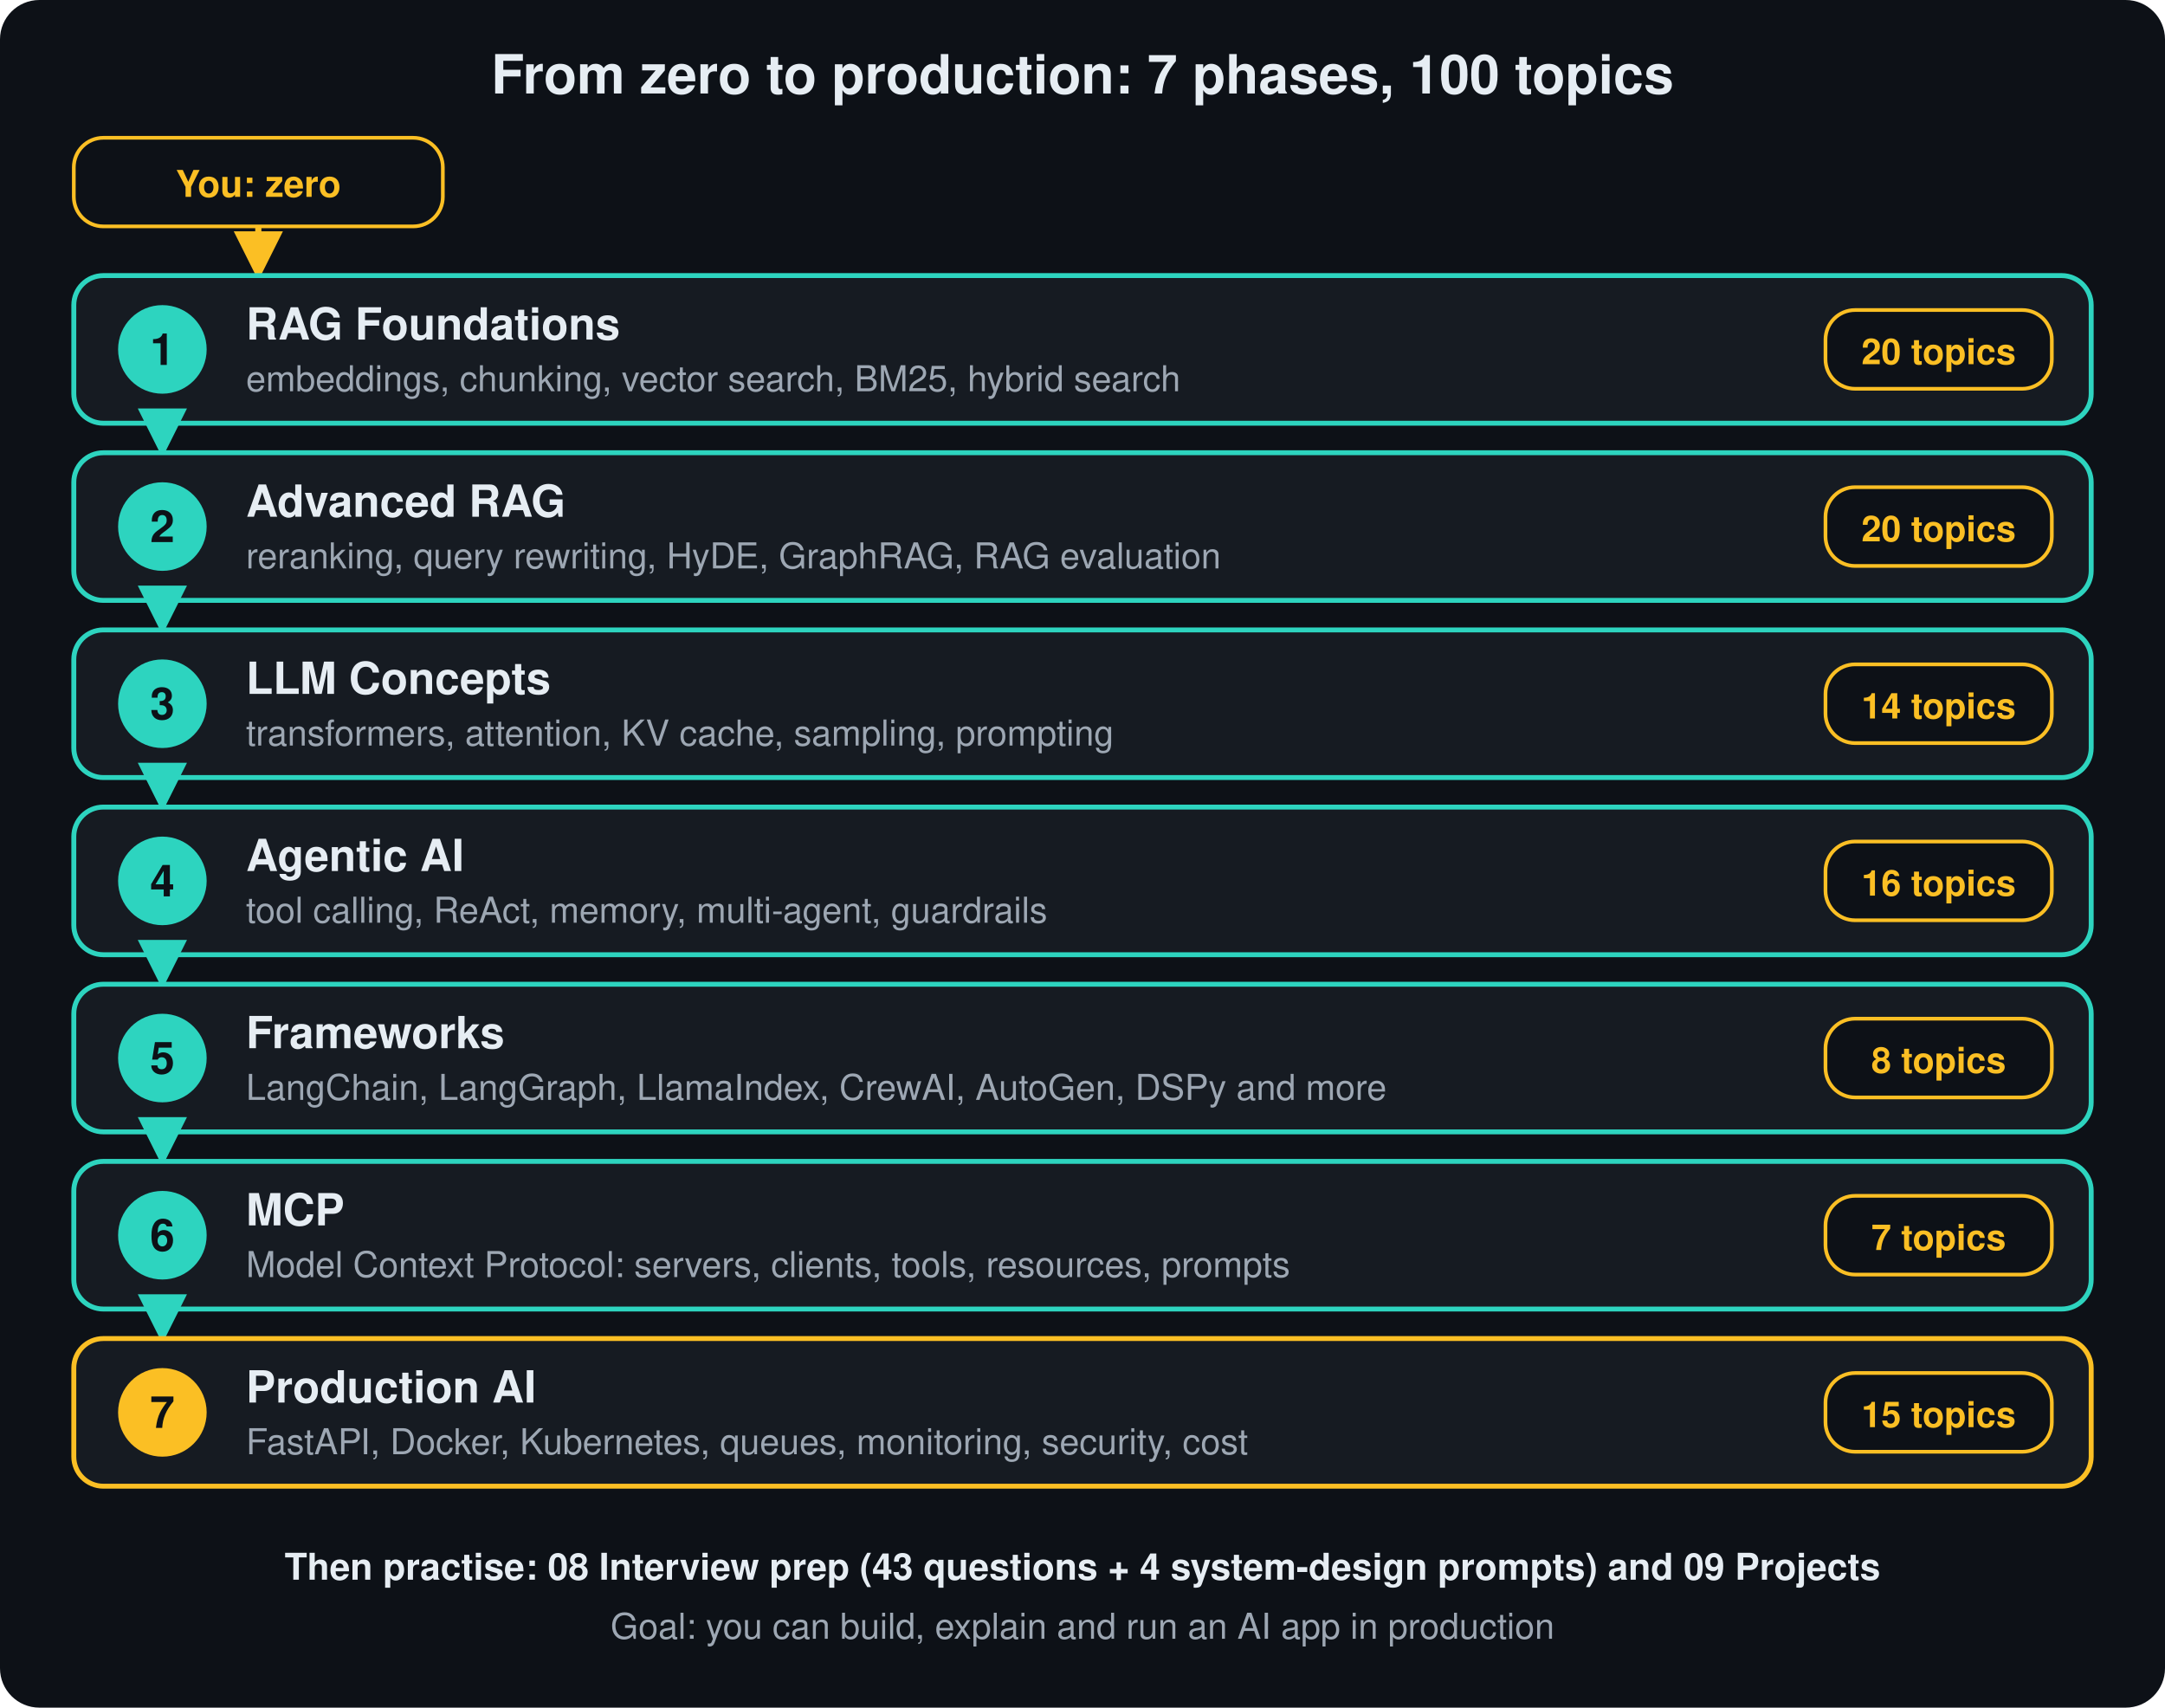
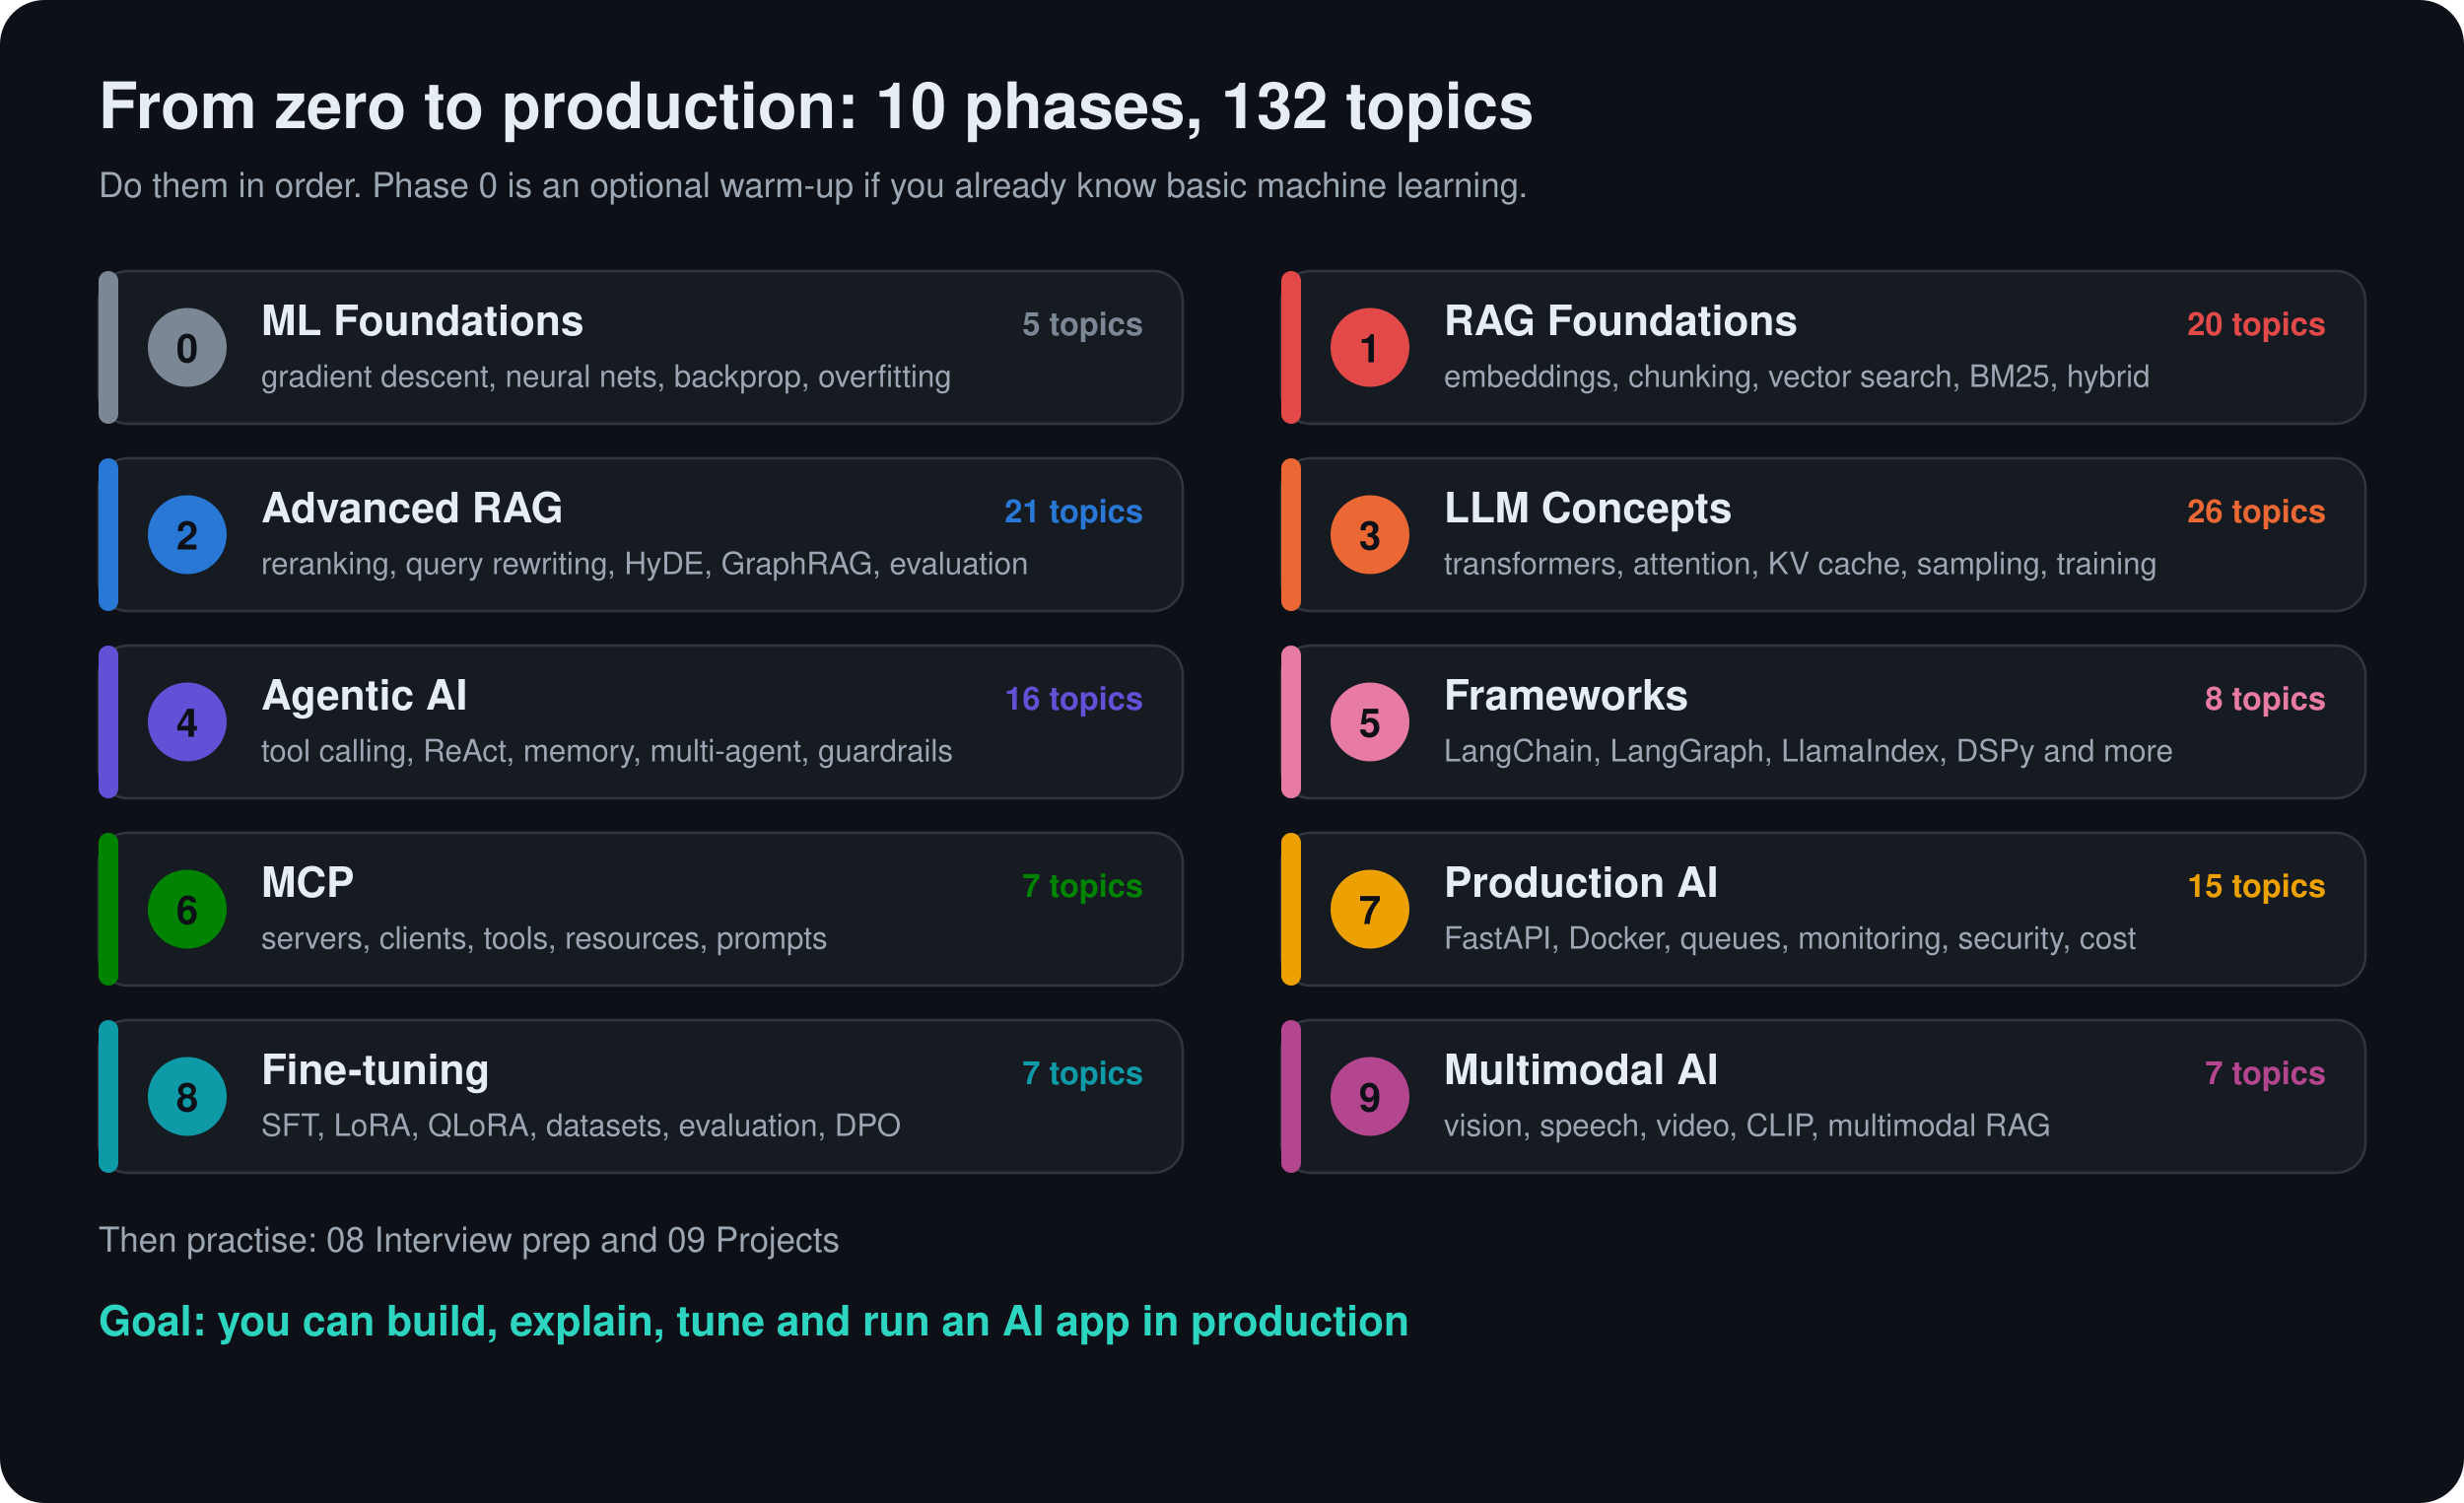
- <svg xmlns="http://www.w3.org/2000/svg" viewBox="0 0 880 694" width="880" height="694" role="img" aria-labelledby="t d" font-family="-apple-system,Segoe UI,Helvetica,Arial,sans-serif">
-   <defs>
-     <marker id="ah" viewBox="0 0 10 10" refX="9" refY="5" markerWidth="8" markerHeight="8" orient="auto-start-reverse">
-       <path d="M0,0 L10,5 L0,10 z" fill="#2DD4BF" />
-     </marker>
-     <marker id="aa" viewBox="0 0 10 10" refX="9" refY="5" markerWidth="8" markerHeight="8" orient="auto-start-reverse">
-       <path d="M0,0 L10,5 L0,10 z" fill="#FBBF24" />
-     </marker>
-   </defs>
-   <rect width="880" height="694" rx="16" fill="#0D1117" />
-   <text x="440" y="38" font-size="22" fill="#E6EDF3" font-weight="700" text-anchor="middle">From zero to production: 7 phases, 100 topics</text>
-   <rect x="30" y="56" width="150" height="36" rx="12" fill="#0D1117" stroke="#FBBF24" stroke-width="1.5" />
-   <text x="105" y="80" font-size="15" fill="#FBBF24" font-weight="700" text-anchor="middle">You: zero</text>
-   <line x1="105" y1="92" x2="105" y2="112" stroke="#FBBF24" stroke-width="2.5" marker-end="url(#aa)" />
-   <rect x="30" y="112" width="820" height="60" rx="12" fill="#161B22" stroke="#2DD4BF" stroke-width="2" />
-   <circle cx="66" cy="142" r="18" fill="#2DD4BF" />
-   <text x="66" y="148.3" font-size="18" fill="#0D1117" font-weight="700" text-anchor="middle">1</text>
-   <text x="100" y="138" font-size="18" fill="#E6EDF3" font-weight="700" text-anchor="start">RAG Foundations</text>
-   <text x="100" y="159" font-size="14.5" fill="#9DA7B3" font-weight="400" text-anchor="start">embeddings, chunking, vector search, BM25, hybrid search</text>
-   <rect x="742" y="126" width="92" height="32" rx="12" fill="#0D1117" stroke="#FBBF24" stroke-width="1.5" />
-   <text x="788" y="148" font-size="14.5" fill="#FBBF24" font-weight="700" text-anchor="middle">20 topics</text>
-   <line x1="66" y1="172" x2="66" y2="184" stroke="#2DD4BF" stroke-width="2.5" marker-end="url(#ah)" />
-   <rect x="30" y="184" width="820" height="60" rx="12" fill="#161B22" stroke="#2DD4BF" stroke-width="2" />
-   <circle cx="66" cy="214" r="18" fill="#2DD4BF" />
-   <text x="66" y="220.3" font-size="18" fill="#0D1117" font-weight="700" text-anchor="middle">2</text>
-   <text x="100" y="210" font-size="18" fill="#E6EDF3" font-weight="700" text-anchor="start">Advanced RAG</text>
-   <text x="100" y="231" font-size="14.5" fill="#9DA7B3" font-weight="400" text-anchor="start">reranking, query rewriting, HyDE, GraphRAG, RAG evaluation</text>
-   <rect x="742" y="198" width="92" height="32" rx="12" fill="#0D1117" stroke="#FBBF24" stroke-width="1.5" />
-   <text x="788" y="220" font-size="14.5" fill="#FBBF24" font-weight="700" text-anchor="middle">20 topics</text>
-   <line x1="66" y1="244" x2="66" y2="256" stroke="#2DD4BF" stroke-width="2.5" marker-end="url(#ah)" />
-   <rect x="30" y="256" width="820" height="60" rx="12" fill="#161B22" stroke="#2DD4BF" stroke-width="2" />
-   <circle cx="66" cy="286" r="18" fill="#2DD4BF" />
-   <text x="66" y="292.3" font-size="18" fill="#0D1117" font-weight="700" text-anchor="middle">3</text>
-   <text x="100" y="282" font-size="18" fill="#E6EDF3" font-weight="700" text-anchor="start">LLM Concepts</text>
-   <text x="100" y="303" font-size="14.5" fill="#9DA7B3" font-weight="400" text-anchor="start">transformers, attention, KV cache, sampling, prompting</text>
-   <rect x="742" y="270" width="92" height="32" rx="12" fill="#0D1117" stroke="#FBBF24" stroke-width="1.5" />
-   <text x="788" y="292" font-size="14.5" fill="#FBBF24" font-weight="700" text-anchor="middle">14 topics</text>
-   <line x1="66" y1="316" x2="66" y2="328" stroke="#2DD4BF" stroke-width="2.5" marker-end="url(#ah)" />
-   <rect x="30" y="328" width="820" height="60" rx="12" fill="#161B22" stroke="#2DD4BF" stroke-width="2" />
-   <circle cx="66" cy="358" r="18" fill="#2DD4BF" />
-   <text x="66" y="364.3" font-size="18" fill="#0D1117" font-weight="700" text-anchor="middle">4</text>
-   <text x="100" y="354" font-size="18" fill="#E6EDF3" font-weight="700" text-anchor="start">Agentic AI</text>
-   <text x="100" y="375" font-size="14.5" fill="#9DA7B3" font-weight="400" text-anchor="start">tool calling, ReAct, memory, multi-agent, guardrails</text>
-   <rect x="742" y="342" width="92" height="32" rx="12" fill="#0D1117" stroke="#FBBF24" stroke-width="1.5" />
-   <text x="788" y="364" font-size="14.5" fill="#FBBF24" font-weight="700" text-anchor="middle">16 topics</text>
-   <line x1="66" y1="388" x2="66" y2="400" stroke="#2DD4BF" stroke-width="2.5" marker-end="url(#ah)" />
-   <rect x="30" y="400" width="820" height="60" rx="12" fill="#161B22" stroke="#2DD4BF" stroke-width="2" />
-   <circle cx="66" cy="430" r="18" fill="#2DD4BF" />
-   <text x="66" y="436.3" font-size="18" fill="#0D1117" font-weight="700" text-anchor="middle">5</text>
-   <text x="100" y="426" font-size="18" fill="#E6EDF3" font-weight="700" text-anchor="start">Frameworks</text>
-   <text x="100" y="447" font-size="14.5" fill="#9DA7B3" font-weight="400" text-anchor="start">LangChain, LangGraph, LlamaIndex, CrewAI, AutoGen, DSPy and more</text>
-   <rect x="742" y="414" width="92" height="32" rx="12" fill="#0D1117" stroke="#FBBF24" stroke-width="1.5" />
-   <text x="788" y="436" font-size="14.5" fill="#FBBF24" font-weight="700" text-anchor="middle">8 topics</text>
-   <line x1="66" y1="460" x2="66" y2="472" stroke="#2DD4BF" stroke-width="2.5" marker-end="url(#ah)" />
-   <rect x="30" y="472" width="820" height="60" rx="12" fill="#161B22" stroke="#2DD4BF" stroke-width="2" />
-   <circle cx="66" cy="502" r="18" fill="#2DD4BF" />
-   <text x="66" y="508.3" font-size="18" fill="#0D1117" font-weight="700" text-anchor="middle">6</text>
-   <text x="100" y="498" font-size="18" fill="#E6EDF3" font-weight="700" text-anchor="start">MCP</text>
-   <text x="100" y="519" font-size="14.5" fill="#9DA7B3" font-weight="400" text-anchor="start">Model Context Protocol: servers, clients, tools, resources, prompts</text>
-   <rect x="742" y="486" width="92" height="32" rx="12" fill="#0D1117" stroke="#FBBF24" stroke-width="1.5" />
-   <text x="788" y="508" font-size="14.5" fill="#FBBF24" font-weight="700" text-anchor="middle">7 topics</text>
-   <line x1="66" y1="532" x2="66" y2="544" stroke="#2DD4BF" stroke-width="2.5" marker-end="url(#ah)" />
-   <rect x="30" y="544" width="820" height="60" rx="12" fill="#161B22" stroke="#FBBF24" stroke-width="2" />
-   <circle cx="66" cy="574" r="18" fill="#FBBF24" />
-   <text x="66" y="580.3" font-size="18" fill="#0D1117" font-weight="700" text-anchor="middle">7</text>
-   <text x="100" y="570" font-size="18" fill="#E6EDF3" font-weight="700" text-anchor="start">Production AI</text>
-   <text x="100" y="591" font-size="14.5" fill="#9DA7B3" font-weight="400" text-anchor="start">FastAPI, Docker, Kubernetes, queues, monitoring, security, cost</text>
-   <rect x="742" y="558" width="92" height="32" rx="12" fill="#0D1117" stroke="#FBBF24" stroke-width="1.5" />
-   <text x="788" y="580" font-size="14.5" fill="#FBBF24" font-weight="700" text-anchor="middle">15 topics</text>
-   <text x="440" y="642" font-size="15" fill="#E6EDF3" font-weight="600" text-anchor="middle">Then practise: 08 Interview prep (43 questions + 4 system-design prompts) and 09 Projects</text>
-   <text x="440" y="666" font-size="14.5" fill="#9DA7B3" font-weight="400" text-anchor="middle">Goal: you can build, explain and run an AI app in production</text>
+ <svg xmlns="http://www.w3.org/2000/svg" viewBox="0 0 1000 610" width="1000" height="610" role="img" aria-labelledby="t d" font-family="-apple-system,Segoe UI,Helvetica,Arial,sans-serif">
+   <rect width="1000" height="610" rx="18" fill="#0D1117" />
+   <text x="40" y="52" font-size="26" font-weight="700" fill="#E6EDF3">From zero to production: 10 phases, 132 topics</text>
+   <text x="40" y="80" font-size="14" fill="#9DA7B3">Do them in order. Phase 0 is an optional warm-up if you already know basic machine learning.</text>
+   <rect x="40" y="110" width="440" height="62" rx="12" fill="#161B22" stroke="#30363D" />
+   <rect x="40" y="110" width="8" height="62" rx="4" fill="#7b8794" />
+   <circle cx="76" cy="141" r="16" fill="#7b8794" />
+   <text x="76" y="147" font-size="16" font-weight="700" text-anchor="middle" fill="#0D1117">0</text>
+   <text x="106" y="136" font-size="17" font-weight="700" fill="#E6EDF3">ML Foundations</text>
+   <text x="106" y="157" font-size="12.5" fill="#9DA7B3">gradient descent, neural nets, backprop, overfitting</text>
+   <text x="464" y="136" font-size="13" font-weight="600" text-anchor="end" fill="#7b8794">5 topics</text>
+   <rect x="520" y="110" width="440" height="62" rx="12" fill="#161B22" stroke="#30363D" />
+   <rect x="520" y="110" width="8" height="62" rx="4" fill="#e34948" />
+   <circle cx="556" cy="141" r="16" fill="#e34948" />
+   <text x="556" y="147" font-size="16" font-weight="700" text-anchor="middle" fill="#0D1117">1</text>
+   <text x="586" y="136" font-size="17" font-weight="700" fill="#E6EDF3">RAG Foundations</text>
+   <text x="586" y="157" font-size="12.5" fill="#9DA7B3">embeddings, chunking, vector search, BM25, hybrid</text>
+   <text x="944" y="136" font-size="13" font-weight="600" text-anchor="end" fill="#e34948">20 topics</text>
+   <rect x="40" y="186" width="440" height="62" rx="12" fill="#161B22" stroke="#30363D" />
+   <rect x="40" y="186" width="8" height="62" rx="4" fill="#2a78d6" />
+   <circle cx="76" cy="217" r="16" fill="#2a78d6" />
+   <text x="76" y="223" font-size="16" font-weight="700" text-anchor="middle" fill="#0D1117">2</text>
+   <text x="106" y="212" font-size="17" font-weight="700" fill="#E6EDF3">Advanced RAG</text>
+   <text x="106" y="233" font-size="12.5" fill="#9DA7B3">reranking, query rewriting, HyDE, GraphRAG, evaluation</text>
+   <text x="464" y="212" font-size="13" font-weight="600" text-anchor="end" fill="#2a78d6">21 topics</text>
+   <rect x="520" y="186" width="440" height="62" rx="12" fill="#161B22" stroke="#30363D" />
+   <rect x="520" y="186" width="8" height="62" rx="4" fill="#eb6834" />
+   <circle cx="556" cy="217" r="16" fill="#eb6834" />
+   <text x="556" y="223" font-size="16" font-weight="700" text-anchor="middle" fill="#0D1117">3</text>
+   <text x="586" y="212" font-size="17" font-weight="700" fill="#E6EDF3">LLM Concepts</text>
+   <text x="586" y="233" font-size="12.5" fill="#9DA7B3">transformers, attention, KV cache, sampling, training</text>
+   <text x="944" y="212" font-size="13" font-weight="600" text-anchor="end" fill="#eb6834">26 topics</text>
+   <rect x="40" y="262" width="440" height="62" rx="12" fill="#161B22" stroke="#30363D" />
+   <rect x="40" y="262" width="8" height="62" rx="4" fill="#6250d6" />
+   <circle cx="76" cy="293" r="16" fill="#6250d6" />
+   <text x="76" y="299" font-size="16" font-weight="700" text-anchor="middle" fill="#0D1117">4</text>
+   <text x="106" y="288" font-size="17" font-weight="700" fill="#E6EDF3">Agentic AI</text>
+   <text x="106" y="309" font-size="12.5" fill="#9DA7B3">tool calling, ReAct, memory, multi-agent, guardrails</text>
+   <text x="464" y="288" font-size="13" font-weight="600" text-anchor="end" fill="#6250d6">16 topics</text>
+   <rect x="520" y="262" width="440" height="62" rx="12" fill="#161B22" stroke="#30363D" />
+   <rect x="520" y="262" width="8" height="62" rx="4" fill="#e87ba4" />
+   <circle cx="556" cy="293" r="16" fill="#e87ba4" />
+   <text x="556" y="299" font-size="16" font-weight="700" text-anchor="middle" fill="#0D1117">5</text>
+   <text x="586" y="288" font-size="17" font-weight="700" fill="#E6EDF3">Frameworks</text>
+   <text x="586" y="309" font-size="12.5" fill="#9DA7B3">LangChain, LangGraph, LlamaIndex, DSPy and more</text>
+   <text x="944" y="288" font-size="13" font-weight="600" text-anchor="end" fill="#e87ba4">8 topics</text>
+   <rect x="40" y="338" width="440" height="62" rx="12" fill="#161B22" stroke="#30363D" />
+   <rect x="40" y="338" width="8" height="62" rx="4" fill="#008300" />
+   <circle cx="76" cy="369" r="16" fill="#008300" />
+   <text x="76" y="375" font-size="16" font-weight="700" text-anchor="middle" fill="#0D1117">6</text>
+   <text x="106" y="364" font-size="17" font-weight="700" fill="#E6EDF3">MCP</text>
+   <text x="106" y="385" font-size="12.5" fill="#9DA7B3">servers, clients, tools, resources, prompts</text>
+   <text x="464" y="364" font-size="13" font-weight="600" text-anchor="end" fill="#008300">7 topics</text>
+   <rect x="520" y="338" width="440" height="62" rx="12" fill="#161B22" stroke="#30363D" />
+   <rect x="520" y="338" width="8" height="62" rx="4" fill="#eda100" />
+   <circle cx="556" cy="369" r="16" fill="#eda100" />
+   <text x="556" y="375" font-size="16" font-weight="700" text-anchor="middle" fill="#0D1117">7</text>
+   <text x="586" y="364" font-size="17" font-weight="700" fill="#E6EDF3">Production AI</text>
+   <text x="586" y="385" font-size="12.5" fill="#9DA7B3">FastAPI, Docker, queues, monitoring, security, cost</text>
+   <text x="944" y="364" font-size="13" font-weight="600" text-anchor="end" fill="#eda100">15 topics</text>
+   <rect x="40" y="414" width="440" height="62" rx="12" fill="#161B22" stroke="#30363D" />
+   <rect x="40" y="414" width="8" height="62" rx="4" fill="#0e9aa7" />
+   <circle cx="76" cy="445" r="16" fill="#0e9aa7" />
+   <text x="76" y="451" font-size="16" font-weight="700" text-anchor="middle" fill="#0D1117">8</text>
+   <text x="106" y="440" font-size="17" font-weight="700" fill="#E6EDF3">Fine-tuning</text>
+   <text x="106" y="461" font-size="12.5" fill="#9DA7B3">SFT, LoRA, QLoRA, datasets, evaluation, DPO</text>
+   <text x="464" y="440" font-size="13" font-weight="600" text-anchor="end" fill="#0e9aa7">7 topics</text>
+   <rect x="520" y="414" width="440" height="62" rx="12" fill="#161B22" stroke="#30363D" />
+   <rect x="520" y="414" width="8" height="62" rx="4" fill="#b4468f" />
+   <circle cx="556" cy="445" r="16" fill="#b4468f" />
+   <text x="556" y="451" font-size="16" font-weight="700" text-anchor="middle" fill="#0D1117">9</text>
+   <text x="586" y="440" font-size="17" font-weight="700" fill="#E6EDF3">Multimodal AI</text>
+   <text x="586" y="461" font-size="12.5" fill="#9DA7B3">vision, speech, video, CLIP, multimodal RAG</text>
+   <text x="944" y="440" font-size="13" font-weight="600" text-anchor="end" fill="#b4468f">7 topics</text>
+   <text x="40" y="508" font-size="14" fill="#9DA7B3">Then practise: 08 Interview prep and 09 Projects</text>
+   <text x="40" y="542" font-size="17" font-weight="700" fill="#2DD4BF">Goal: you can build, explain, tune and run an AI app in production</text>
</svg>
